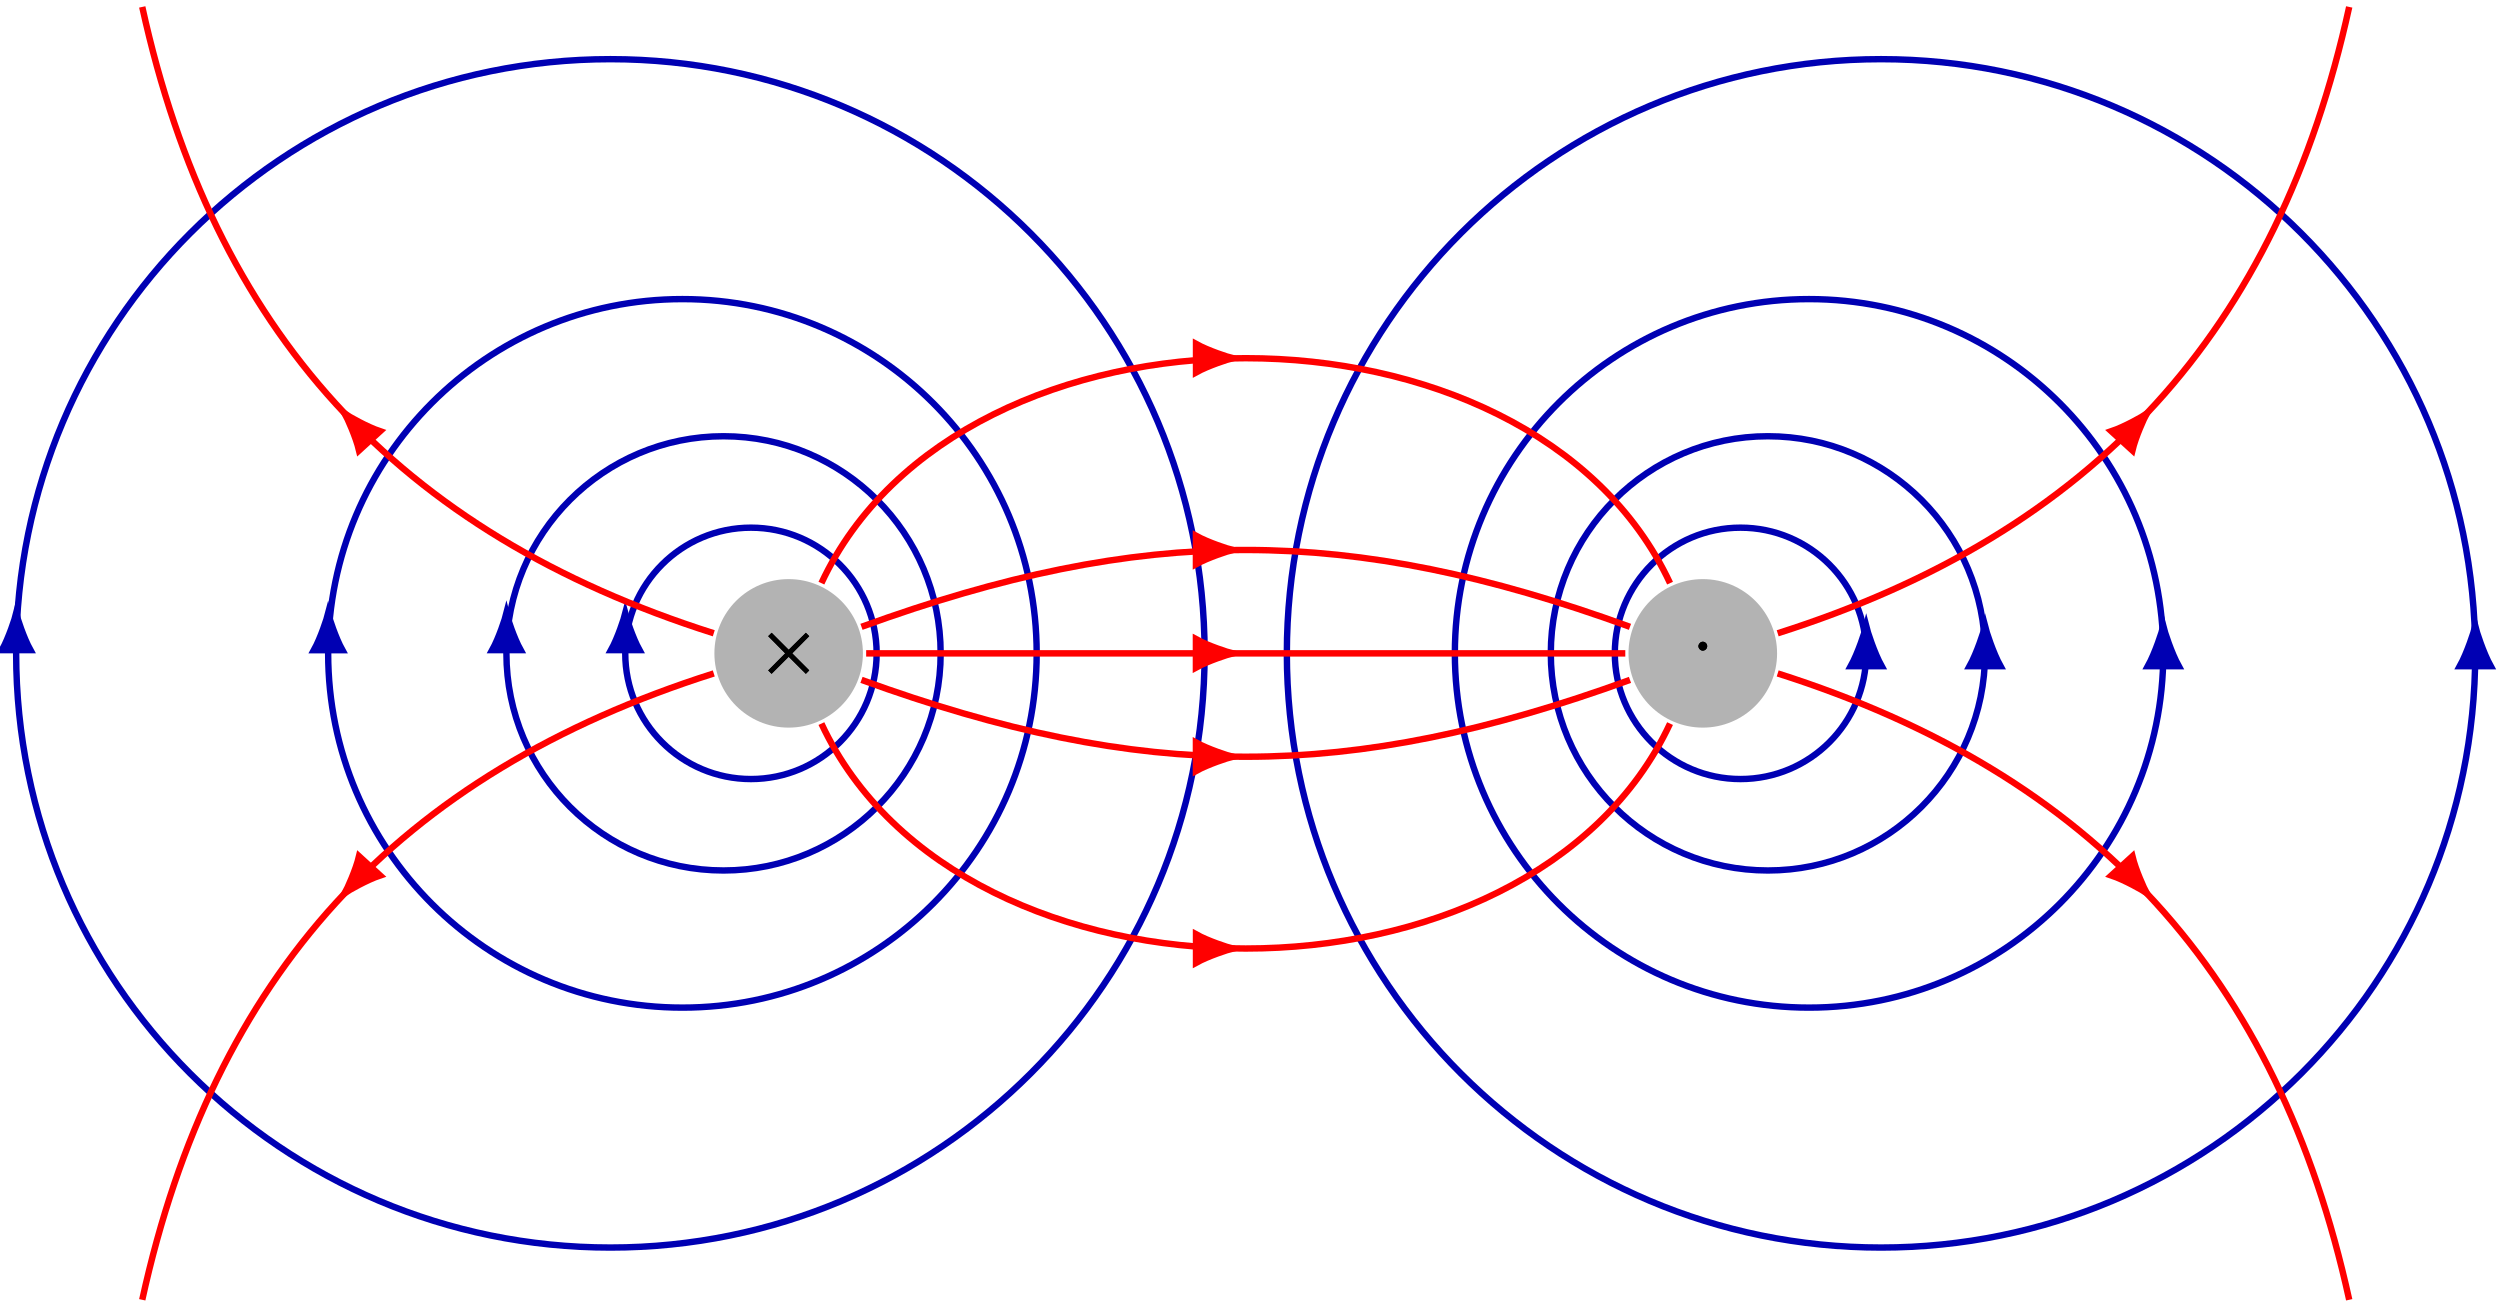
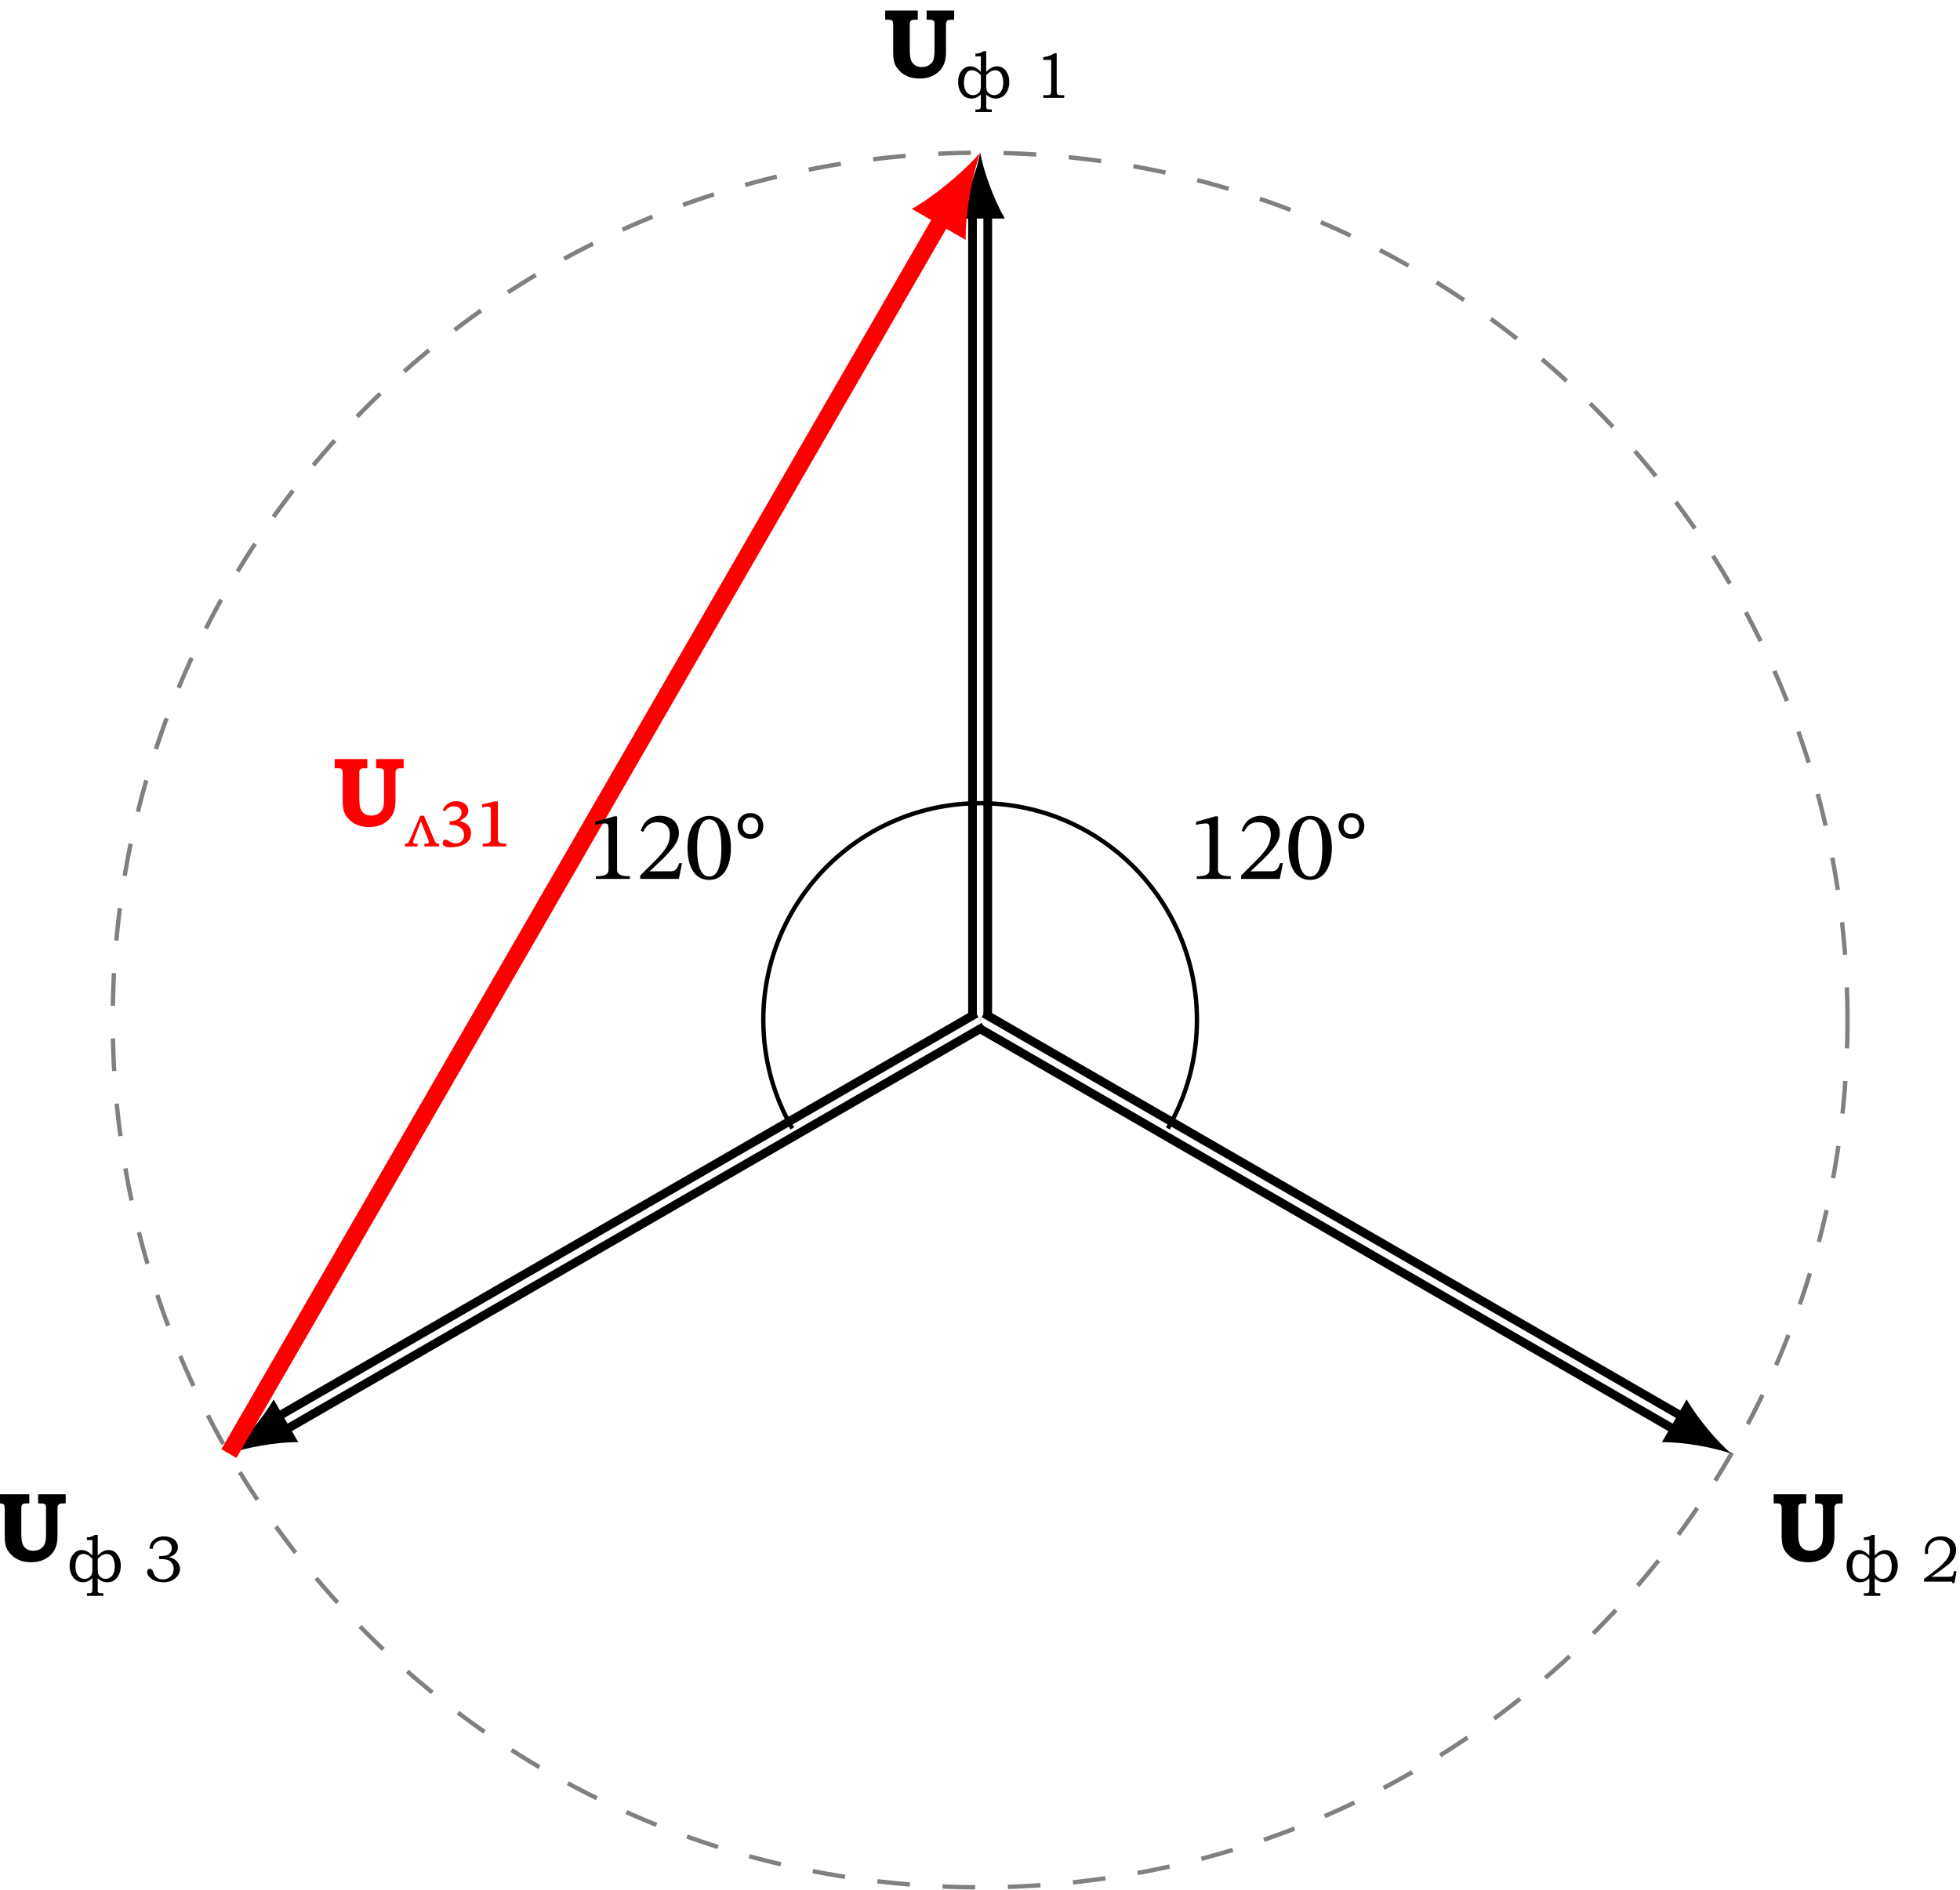
- <svg xmlns="http://www.w3.org/2000/svg" xmlns:xlink="http://www.w3.org/1999/xlink" width="310.086pt" height="161.542pt" viewBox="0 0 310.086 161.542" version="1.2">
+ <svg xmlns="http://www.w3.org/2000/svg" xmlns:xlink="http://www.w3.org/1999/xlink" width="179.352pt" height="172.954pt" viewBox="0 0 179.352 172.954" version="1.2">
  <defs>
    <g>
      <symbol overflow="visible" id="glyph0-0">
+         <path style="stroke:none;" d="M1.12 0l0-5.61l4.49 0l0 5.61zM1.27-.14l4.2 0l0-5.33l-4.2 0zM1.27-.14" />
+       </symbol>
+       <symbol overflow="visible" id="glyph0-1">
+         <path style="stroke:none;" d="M .16 -6.11 L 3.14 -6.11 L 3.14 -5.27 L 2.84 -5.27 C 2.72 -5.27 2.62 -5.25 2.56 -5.22 C 2.51 -5.19 2.47 -5.14 2.44 -5.08 C 2.41 -5.02 2.41 -4.89 2.41 -4.72 L 2.41 -2.48 C 2.41 -2.07 2.45 -1.75 2.53 -1.55 C 2.61 -1.35 2.74 -1.2 2.91 -1.09 C 3.07 -.99 3.27 -.94 3.52 -.94 C 3.75 -.94 3.97 -.99 4.16 -1.11 C 4.34 -1.22 4.47 -1.37 4.55 -1.55 C 4.63 -1.73 4.67 -2.03 4.67 -2.44 L 4.67 -4.89 C 4.67 -4.99 4.66 -5.07 4.64 -5.11 C 4.6 -5.17 4.55 -5.21 4.5 -5.23 C 4.46 -5.25 4.35 -5.27 4.19 -5.27 L 3.95 -5.27 L 3.95 -6.11 L 6.47 -6.11 L 6.47 -5.27 L 6.28 -5.27 C 6.08 -5.27 5.96 -5.25 5.91 -5.23 C 5.84 -5.19 5.8 -5.14 5.77 -5.08 C 5.73 -5.04 5.72 -4.91 5.72 -4.72 L 5.72 -2.3 C 5.72 -1.86 5.66 -1.49 5.53 -1.19 C 5.35 -.78 5.07 -.46 4.67 -.23 C 4.29 0 3.83 .11 3.3 .11 C 2.92 .11 2.58 .05 2.28 -.06 C 1.98 -.18 1.72 -.34 1.5 -.56 C 1.28 -.78 1.12 -1.01 1.03 -1.25 C .94 -1.49 .89 -1.84 .89 -2.3 L .89 -4.66 C .89 -4.88 .88 -5.02 .86 -5.08 C .84 -5.14 .8 -5.19 .75 -5.22 C .7 -5.25 .59 -5.27 .44 -5.27 L .16 -5.27 Z M .16 -6.11" />
+       </symbol>
+       <symbol overflow="visible" id="glyph1-0">
+         <path style="stroke:none;" d="M.75 0l0-3.73l2.98 0l0 3.73zM.84-.09l2.8 0l0-3.55l-2.8 0zM.84-.09" />
+       </symbol>
+       <symbol overflow="visible" id="glyph1-1">
+         <path style="stroke:none;" d="M 1.78 1.06 L 1.91 1.06 C 2.04 1.06 2.13 1.05 2.17 1.03 C 2.21 1.01 2.24 .98 2.25 .94 C 2.27 .89 2.28 .79 2.28 .62 L 2.28 -.31 C 2.02 -.06 1.73 .06 1.42 .06 C 1.05 .06 .76 -.08 .53 -.38 C .31 -.66 .2 -1.03 .2 -1.47 C .2 -1.88 .3 -2.22 .52 -2.48 C .72 -2.75 .99 -2.89 1.31 -2.89 C 1.63 -2.89 1.96 -2.72 2.28 -2.39 L 2.28 -3.8 L 1.78 -3.8 L 1.78 -4.05 C 2.05 -4.05 2.3 -4.12 2.53 -4.28 L 2.77 -4.28 L 2.77 -2.39 C 3.09 -2.72 3.41 -2.89 3.75 -2.89 C 4.09 -2.89 4.36 -2.75 4.56 -2.48 C 4.77 -2.21 4.88 -1.88 4.88 -1.47 C 4.88 -1.04 4.77 -.68 4.55 -.38 C 4.33 -.08 4.02 .06 3.64 .06 C 3.32 .06 3.02 -.06 2.77 -.31 L 2.77 .66 C 2.77 .8 2.77 .89 2.78 .94 C 2.8 .98 2.83 1.01 2.88 1.03 C 2.93 1.05 3.04 1.06 3.2 1.06 L 3.28 1.06 L 3.28 1.3 L 1.78 1.3 Z M 2.28 -2.09 C 2 -2.38 1.73 -2.53 1.47 -2.53 C 1.22 -2.53 1.03 -2.42 .91 -2.2 C .79 -1.99 .73 -1.72 .73 -1.39 C .73 -1.02 .81 -.73 .97 -.53 C 1.12 -.34 1.32 -.25 1.56 -.25 C 1.72 -.25 1.86 -.29 1.98 -.38 C 2.11 -.47 2.19 -.57 2.22 -.67 C 2.26 -.77 2.28 -.91 2.28 -1.09 Z M 2.77 -2.09 L 2.77 -1.09 C 2.77 -.91 2.79 -.77 2.83 -.67 C 2.87 -.57 2.95 -.47 3.08 -.38 C 3.2 -.29 3.34 -.25 3.48 -.25 C 3.72 -.25 3.92 -.34 4.08 -.53 C 4.24 -.73 4.33 -1.02 4.33 -1.39 C 4.33 -1.64 4.29 -1.85 4.22 -2.03 C 4.16 -2.22 4.07 -2.35 3.95 -2.42 C 3.85 -2.49 3.73 -2.53 3.59 -2.53 C 3.32 -2.53 3.05 -2.38 2.77 -2.09 Z M 2.77 -2.09" />
+       </symbol>
+       <symbol overflow="visible" id="glyph1-2">
+         <path style="stroke:none;" d="M 2.02 -4.08 L 2.23 -4.08 L 2.23 -.69 C 2.23 -.53 2.24 -.43 2.27 -.38 C 2.29 -.33 2.32 -.3 2.36 -.28 C 2.41 -.26 2.5 -.25 2.64 -.25 L 2.92 -.25 L 2.92 0 L 1 0 L 1 -.25 L 1.31 -.25 C 1.46 -.25 1.55 -.26 1.59 -.28 C 1.63 -.3 1.66 -.34 1.69 -.39 C 1.72 -.45 1.73 -.55 1.73 -.69 L 1.73 -3.47 L 1 -3.47 L 1 -3.72 C 1.41 -3.78 1.74 -3.9 2.02 -4.08 Z M 2.02 -4.08" />
+       </symbol>
+       <symbol overflow="visible" id="glyph1-3">
+         <path style="stroke:none;" d="M .67 -2.55 L .39 -2.5 C .38 -2.64 .38 -2.76 .38 -2.84 C .38 -3.07 .44 -3.29 .56 -3.48 C .69 -3.69 .86 -3.85 1.08 -3.97 C 1.3 -4.08 1.56 -4.14 1.84 -4.14 C 2.12 -4.14 2.37 -4.09 2.58 -3.98 C 2.79 -3.88 2.95 -3.73 3.06 -3.55 C 3.18 -3.36 3.23 -3.14 3.23 -2.89 C 3.23 -2.69 3.2 -2.5 3.12 -2.33 C 3.05 -2.15 2.93 -1.97 2.77 -1.8 C 2.65 -1.66 2.41 -1.46 2.03 -1.19 C 1.57 -.84 1.22 -.59 .97 -.44 L 2.48 -.44 C 2.67 -.44 2.79 -.45 2.84 -.48 C 2.91 -.52 2.97 -.62 3 -.78 L 3.02 -.95 L 3.27 -.95 L 3.08 .14 L 2.89 .14 L 2.86 0 L .3 0 L .3 -.25 L .77 -.59 C 1.12 -.86 1.38 -1.07 1.55 -1.2 C 1.86 -1.46 2.09 -1.69 2.25 -1.88 C 2.41 -2.07 2.52 -2.24 2.58 -2.39 C 2.64 -2.55 2.67 -2.7 2.67 -2.86 C 2.67 -3.14 2.58 -3.36 2.41 -3.53 C 2.23 -3.71 2 -3.8 1.72 -3.8 C 1.52 -3.8 1.34 -3.75 1.17 -3.67 C 1.02 -3.59 .89 -3.46 .8 -3.3 C .7 -3.14 .66 -2.97 .66 -2.8 C .66 -2.72 .66 -2.64 .67 -2.55 Z M .67 -2.55" />
+       </symbol>
+       <symbol overflow="visible" id="glyph1-4">
+         <path style="stroke:none;" d="M .8 -2.98 L .52 -3.03 C .54 -3.24 .59 -3.41 .67 -3.55 C .79 -3.73 .94 -3.88 1.14 -3.98 C 1.35 -4.09 1.58 -4.14 1.84 -4.14 C 2.1 -4.14 2.33 -4.09 2.53 -4 C 2.73 -3.91 2.88 -3.8 2.97 -3.64 C 3.07 -3.48 3.12 -3.32 3.12 -3.14 C 3.12 -2.98 3.08 -2.84 3 -2.72 C 2.93 -2.6 2.82 -2.49 2.67 -2.39 C 2.57 -2.33 2.43 -2.27 2.27 -2.22 C 2.44 -2.2 2.59 -2.16 2.7 -2.09 C 2.89 -2 3.04 -1.87 3.14 -1.7 C 3.25 -1.54 3.31 -1.35 3.31 -1.14 C 3.31 -.82 3.16 -.54 2.88 -.3 C 2.59 -.05 2.23 .06 1.78 .06 C 1.34 .06 .97 -.05 .67 -.28 C .42 -.48 .3 -.68 .3 -.89 C .3 -.97 .32 -1.04 .36 -1.09 C .41 -1.14 .48 -1.17 .56 -1.17 C .64 -1.17 .72 -1.13 .78 -1.06 C .81 -1.03 .85 -.94 .89 -.8 C .95 -.61 1.05 -.46 1.2 -.36 C 1.35 -.25 1.52 -.2 1.73 -.2 C 1.93 -.2 2.1 -.24 2.25 -.33 C 2.41 -.41 2.52 -.52 2.61 -.67 C 2.69 -.83 2.73 -1 2.73 -1.19 C 2.73 -1.33 2.7 -1.46 2.64 -1.58 C 2.58 -1.7 2.49 -1.8 2.38 -1.89 C 2.28 -1.95 2.16 -1.99 2.03 -2.02 C 1.89 -2.05 1.77 -2.06 1.66 -2.06 L 1.39 -2.06 L 1.39 -2.34 L 1.56 -2.34 C 1.73 -2.34 1.89 -2.36 2.05 -2.39 C 2.2 -2.43 2.33 -2.52 2.42 -2.64 C 2.52 -2.77 2.56 -2.91 2.56 -3.08 C 2.56 -3.21 2.52 -3.33 2.45 -3.44 C 2.39 -3.55 2.3 -3.64 2.17 -3.7 C 2.05 -3.77 1.9 -3.8 1.73 -3.8 C 1.58 -3.8 1.43 -3.76 1.3 -3.69 C 1.16 -3.62 1.05 -3.54 .97 -3.42 C .88 -3.32 .83 -3.17 .8 -2.98 Z M .8 -2.98" />
+       </symbol>
+       <symbol overflow="visible" id="glyph1-5">
+         <path style="stroke:none;" d="M -.05 0 L -.05 -.25 C .08 -.25 .16 -.27 .22 -.31 C .28 -.36 .35 -.47 .42 -.64 L 1.36 -2.81 L 1.7 -2.81 L 2.64 -.59 C 2.68 -.48 2.73 -.39 2.8 -.33 C 2.86 -.27 2.95 -.25 3.08 -.25 L 3.08 0 L 1.73 0 L 1.73 -.25 L 1.81 -.25 C 1.94 -.25 2.02 -.26 2.06 -.28 C 2.11 -.3 2.14 -.34 2.14 -.41 C 2.14 -.45 2.12 -.52 2.08 -.64 L 1.41 -2.3 L .77 -.64 C .72 -.54 .7 -.46 .7 -.41 C .7 -.3 .79 -.25 .97 -.25 L 1.11 -.25 L 1.11 0 Z M -.05 0" />
+       </symbol>
+       <symbol overflow="visible" id="glyph2-0">
+         <path style="stroke:none;" d="M 3.56 1.02 L 3.56 -4.7 L .06 -4.7 L .06 1.02 Z M 3.25 .69 L .36 .69 L .36 -4.39 L 3.25 -4.39 Z M 1.92 -1.02 L 1.92 -1.11 C 1.92 -1.77 2.88 -2.23 2.88 -3.11 C 2.88 -3.73 2.36 -4 1.77 -4 C 1.17 -4 .75 -3.66 .75 -3.17 C .75 -2.89 .88 -2.77 1.06 -2.77 C 1.2 -2.77 1.33 -2.84 1.33 -3.02 C 1.33 -3.25 1.2 -3.25 1.2 -3.45 C 1.2 -3.64 1.36 -3.78 1.72 -3.78 C 2.09 -3.78 2.34 -3.56 2.34 -3.09 C 2.34 -2.17 1.67 -1.95 1.67 -1.17 L 1.67 -1.02 Z M 2.14 -.28 C 2.14 -.47 2.02 -.64 1.81 -.64 C 1.58 -.64 1.45 -.48 1.45 -.28 C 1.45 -.09 1.56 .05 1.8 .05 C 2.02 .05 2.14 -.09 2.14 -.28 Z M 2.14 -.28" />
+       </symbol>
+       <symbol overflow="visible" id="glyph2-1">
+         <path style="stroke:none;" d="M .56 -3.2 C .75 -3.53 1.05 -3.67 1.39 -3.67 C 1.78 -3.67 2.08 -3.48 2.08 -3.12 C 2.08 -2.59 1.59 -2.31 1.14 -2.31 L 1 -2.31 L 1 -1.97 L 1.16 -1.97 C 1.81 -1.97 2.31 -1.64 2.31 -1.08 C 2.31 -.44 1.86 -.28 1.52 -.28 C 1.33 -.28 1.28 -.31 1 -.45 C .77 -.59 .7 -.62 .64 -.62 C .42 -.62 .36 -.44 .36 -.31 C .36 -.11 .48 .08 1.09 .08 C 2.05 .08 2.95 -.28 2.95 -1.23 C 2.95 -1.84 2.48 -2.19 1.97 -2.31 L 1.97 -2.36 C 2.39 -2.61 2.7 -2.84 2.7 -3.28 C 2.7 -3.81 2.22 -4.14 1.56 -4.14 C 1.05 -4.14 .59 -3.86 .36 -3.31 Z M .56 -3.2" />
+       </symbol>
+       <symbol overflow="visible" id="glyph2-2">
+         <path style="stroke:none;" d="M 2.83 0 L 2.83 -.25 C 2.27 -.25 2.06 -.34 2.06 -.66 L 2.06 -4.12 L 1.72 -4.12 L .61 -3.84 L .61 -3.58 C .72 -3.59 1.03 -3.64 1.16 -3.64 C 1.36 -3.64 1.41 -3.55 1.41 -3.31 L 1.41 -.66 C 1.41 -.36 1.25 -.25 .66 -.25 L .66 0 Z M 2.83 0" />
+       </symbol>
+       <symbol overflow="visible" id="glyph2-3">
+         <path style="stroke:none;" d="M 2.73 -1.62 C 2.73 -2.36 2.19 -2.8 1.55 -2.8 C .88 -2.8 .38 -2.34 .38 -1.62 C .38 -.89 .86 -.45 1.55 -.45 C 2.23 -.45 2.73 -.91 2.73 -1.62 Z M 2.27 -1.62 C 2.27 -1.12 1.95 -.86 1.55 -.86 C 1.16 -.86 .84 -1.12 .84 -1.62 C .84 -2.11 1.16 -2.41 1.55 -2.41 C 1.95 -2.41 2.27 -2.12 2.27 -1.62 Z M 2.27 -1.62" />
+       </symbol>
+       <symbol overflow="visible" id="glyph3-0">
        <path style="stroke:none;" d="M 5.34 1.52 L 5.34 -7.05 L .09 -7.05 L .09 1.52 Z M 4.88 1.05 L .55 1.05 L .55 -6.58 L 4.88 -6.58 Z M 2.88 -1.53 L 2.88 -1.67 C 2.88 -2.64 4.31 -3.34 4.31 -4.66 C 4.31 -5.59 3.53 -6 2.66 -6 C 1.75 -6 1.12 -5.48 1.12 -4.77 C 1.12 -4.34 1.3 -4.14 1.59 -4.14 C 1.8 -4.14 1.98 -4.25 1.98 -4.53 C 1.98 -4.88 1.8 -4.88 1.8 -5.17 C 1.8 -5.45 2.05 -5.66 2.58 -5.66 C 3.14 -5.66 3.5 -5.34 3.5 -4.64 C 3.5 -3.25 2.52 -2.92 2.52 -1.77 L 2.52 -1.53 Z M 3.2 -.44 C 3.2 -.7 3.02 -.95 2.7 -.95 C 2.38 -.95 2.17 -.72 2.17 -.44 C 2.17 -.14 2.34 .08 2.7 .08 C 3.02 .08 3.2 -.14 3.2 -.44 Z M 3.2 -.44" />
      </symbol>
-       <symbol overflow="visible" id="glyph0-1">
-         <path style="stroke:none;" d="M5.78-.2l-2.11-2.11l2.11-2.13l-.42-.42l-2.13 2.11l-2.11-2.11l-.43.42l2.11 2.13l-2.11 2.12l.42.42l2.12-2.12l2.13 2.12zM5.78-.2" />
+       <symbol overflow="visible" id="glyph3-1">
+         <path style="stroke:none;" d="M 3.83 0 L 3.83 -.25 C 3 -.25 2.66 -.41 2.66 -.86 L 2.66 -5.73 L 2.41 -5.73 L .66 -5.23 L .66 -4.94 C .94 -5.03 1.41 -5.08 1.58 -5.08 C 1.8 -5.08 1.88 -4.95 1.88 -4.64 L 1.88 -.86 C 1.88 -.41 1.56 -.25 .72 -.25 L .72 0 Z M 3.83 0" />
      </symbol>
-       <symbol overflow="visible" id="glyph0-2">
-         <path style="stroke:none;" d="M 1.86 -2.33 C 1.86 -2.62 1.61 -2.88 1.31 -2.88 C 1.02 -2.88 .77 -2.59 .77 -2.33 C .77 -2.05 1.02 -1.77 1.31 -1.77 C 1.61 -1.77 1.86 -2.03 1.86 -2.33 Z M 1.86 -2.33" />
+       <symbol overflow="visible" id="glyph3-2">
+         <path style="stroke:none;" d="M 4.16 -1.44 L 3.91 -1.44 C 3.69 -.89 3.58 -.7 3.11 -.7 L 1.86 -.7 L 1.23 -.69 L 1.23 -.72 L 2.41 -1.84 C 3.36 -2.81 3.88 -3.42 3.88 -4.22 C 3.88 -5.17 3.17 -5.78 2.16 -5.78 C 1.28 -5.78 .67 -5.28 .39 -4.41 L .61 -4.31 C .94 -4.98 1.34 -5.19 1.92 -5.19 C 2.61 -5.19 3.05 -4.77 3.05 -4.09 C 3.05 -3.14 2.59 -2.58 1.7 -1.67 L .34 -.31 L .34 0 L 3.88 0 Z M 4.16 -1.44" />
+       </symbol>
+       <symbol overflow="visible" id="glyph3-3">
+         <path style="stroke:none;" d="M 4.2 -2.84 C 4.2 -4.69 3.39 -5.77 2.23 -5.77 C .94 -5.77 .23 -4.58 .23 -2.88 C .23 -1.28 .77 .09 2.22 .09 C 3.62 .09 4.2 -1.31 4.2 -2.84 Z M 3.33 -2.8 C 3.33 -1.06 2.92 -.22 2.22 -.22 C 1.5 -.22 1.11 -1.08 1.11 -2.83 C 1.11 -4.59 1.5 -5.45 2.2 -5.45 C 2.94 -5.45 3.33 -4.61 3.33 -2.8 Z M 3.33 -2.8" />
      </symbol>
    </g>
    <clipPath id="clip1">
-       <path d="M0 0l161 0l0 161.31l-161 0zM0 0" />
+       <path d="M4 8l171 0l0 164.93l-171 0zM4 8" />
    </clipPath>
    <clipPath id="clip2">
-       <path d="M148 0l161.63 0l0 161.31l-161.63 0zM148 0" />
+       <path d="M58 62l121.03 0l0 100l-121.03 0zM58 62" />
    </clipPath>
    <clipPath id="clip3">
-       <path d="M293 66l16.63 0l0 28l-16.63 0zM293 66" />
-     </clipPath>
-     <clipPath id="clip4">
-       <path d="M209 72l94 0l0 89.31l-94 0zM209 72" />
-     </clipPath>
-     <clipPath id="clip5">
-       <path d="M6 72l94 0l0 89.31l-94 0zM6 72" />
+       <path d="M176 140l3.03 0l0 5l-3.03 0zM176 140" />
    </clipPath>
  </defs>
  <g id="surface1">
-     <path style=" stroke:none;fill-rule:nonzero;fill:rgb(70%,70%,70%);fill-opacity:1;" d="M 107.03 81.04 C 107.03 75.95 102.91 71.83 97.82 71.83 C 92.73 71.83 88.61 75.95 88.61 81.04 C 88.61 86.13 92.73 90.25 97.82 90.25 C 102.91 90.25 107.03 86.13 107.03 81.04 Z M 107.03 81.04" />
+     <g clip-path="url(#clip1)" clip-rule="nonzero">
+       <path style="fill:none;stroke-width:0.399;stroke-linecap:butt;stroke-linejoin:miter;stroke:rgb(50%,50%,50%);stroke-opacity:1;stroke-dasharray:2.989,2.989;stroke-miterlimit:10;" d="M 79.37 0 C 79.37 43.84 43.84 79.37 0 79.37 C -43.84 79.37 -79.37 43.84 -79.37 0 C -79.37 -43.84 -43.84 -79.37 0 -79.37 C 43.84 -79.37 79.37 -43.84 79.37 0 Z M 79.37 0" transform="matrix(1,0,0,-1,89.687,93.348)" />
+     </g>
+     <path style="fill:none;stroke-width:2.192;stroke-linecap:butt;stroke-linejoin:miter;stroke:rgb(0%,0%,0%);stroke-opacity:1;stroke-miterlimit:10;" d="M0 0l0 73.95" transform="matrix(1,0,0,-1,89.687,93.348)" />
+     <path style="fill:none;stroke-width:0.598;stroke-linecap:butt;stroke-linejoin:miter;stroke:rgb(100%,100%,100%);stroke-opacity:1;stroke-miterlimit:10;" d="M0 0l0 73.95" transform="matrix(1,0,0,-1,89.687,93.348)" />
+     <path style=" stroke:none;fill-rule:nonzero;fill:rgb(0%,0%,0%);fill-opacity:1;" d="M 89.69 13.98 C 89.39 15.58 88.48 18.19 87.43 20 L 91.95 20 C 90.89 18.19 89.99 15.58 89.69 13.98" />
    <g style="fill:rgb(0%,0%,0%);fill-opacity:1;">
-       <use xlink:href="#glyph0-1" x="94.592" y="83.348" />
-     </g>
-     <path style=" stroke:none;fill-rule:nonzero;fill:rgb(70%,70%,70%);fill-opacity:1;" d="M 220.42 81.04 C 220.42 75.95 216.29 71.83 211.21 71.83 C 206.12 71.83 201.99 75.95 201.99 81.04 C 201.99 86.13 206.12 90.25 211.21 90.25 C 216.29 90.25 220.42 86.13 220.42 81.04 Z M 220.42 81.04" />
-     <g style="fill:rgb(0%,0%,0%);fill-opacity:1;">
-       <use xlink:href="#glyph0-2" x="209.892" y="82.474" />
+       <use xlink:href="#glyph0-1" x="80.842" y="7.075" />
    </g>
    <g style="fill:rgb(0%,0%,0%);fill-opacity:1;">
-       <use xlink:href="#glyph0-1" x="94.592" y="83.348" />
+       <use xlink:href="#glyph1-1" x="87.475" y="8.958" />
    </g>
    <g style="fill:rgb(0%,0%,0%);fill-opacity:1;">
-       <use xlink:href="#glyph0-2" x="209.892" y="82.474" />
+       <use xlink:href="#glyph1-2" x="94.463" y="8.958" />
    </g>
-     <path style="fill:none;stroke-width:0.797;stroke-linecap:butt;stroke-linejoin:miter;stroke:rgb(0%,0%,70%);stroke-opacity:1;stroke-miterlimit:10;" d="M -45.78 0 C -45.78 8.61 -52.76 15.59 -61.37 15.59 C -69.98 15.59 -76.96 8.61 -76.96 0 C -76.96 -8.61 -69.98 -15.59 -61.37 -15.59 C -52.76 -15.59 -45.78 -8.61 -45.78 0 Z M -45.78 0" transform="matrix(1,0,0,-1,154.513,81.039)" />
-     <path style="fill-rule:nonzero;fill:rgb(0%,0%,70%);fill-opacity:1;stroke-width:0.797;stroke-linecap:butt;stroke-linejoin:miter;stroke:rgb(0%,0%,70%);stroke-opacity:1;stroke-miterlimit:10;" d="M -4.53 0 C -3.98 .14 -1.53 .92 0 1.77 L 0 -1.77 C -1.53 -.92 -3.98 -.14 -4.53 0 Z M -4.53 0" transform="matrix(-0.00002,0.99998,0.99998,0.00002,77.55255,80.64017)" />
-     <path style="fill:none;stroke-width:0.797;stroke-linecap:butt;stroke-linejoin:miter;stroke:rgb(0%,0%,70%);stroke-opacity:1;stroke-miterlimit:10;" d="M 76.96 0 C 76.96 8.61 69.98 15.59 61.37 15.59 C 52.76 15.59 45.78 8.61 45.78 0 C 45.78 -8.61 52.76 -15.59 61.37 -15.59 C 69.98 -15.59 76.96 -8.61 76.96 0 Z M 76.96 0" transform="matrix(1,0,0,-1,154.513,81.039)" />
-     <path style="fill-rule:nonzero;fill:rgb(0%,0%,70%);fill-opacity:1;stroke-width:0.797;stroke-linecap:butt;stroke-linejoin:miter;stroke:rgb(0%,0%,70%);stroke-opacity:1;stroke-miterlimit:10;" d="M 4.93 0 C 4.33 .15 1.66 1 0 1.92 L 0 -1.92 C 1.66 -1 4.33 -.15 4.93 0 Z M 4.93 0" transform="matrix(0,-1,-1,0,231.4735,82.63304)" />
-     <path style="fill:none;stroke-width:0.797;stroke-linecap:butt;stroke-linejoin:miter;stroke:rgb(0%,0%,70%);stroke-opacity:1;stroke-miterlimit:10;" d="M -37.84 0 C -37.84 14.87 -49.9 26.93 -64.77 26.93 C -79.65 26.93 -91.7 14.87 -91.7 0 C -91.7 -14.87 -79.65 -26.93 -64.77 -26.93 C -49.9 -26.93 -37.84 -14.87 -37.84 0 Z M -37.84 0" transform="matrix(1,0,0,-1,154.513,81.039)" />
-     <path style="fill-rule:nonzero;fill:rgb(0%,0%,70%);fill-opacity:1;stroke-width:0.797;stroke-linecap:butt;stroke-linejoin:miter;stroke:rgb(0%,0%,70%);stroke-opacity:1;stroke-miterlimit:10;" d="M -4.54 0 C -3.98 .14 -1.53 .92 0 1.77 L 0 -1.77 C -1.53 -.92 -3.98 -.14 -4.54 0 Z M -4.54 0" transform="matrix(0,1,1,0,62.81268,80.64049)" />
-     <path style="fill:none;stroke-width:0.797;stroke-linecap:butt;stroke-linejoin:miter;stroke:rgb(0%,0%,70%);stroke-opacity:1;stroke-miterlimit:10;" d="M 91.7 0 C 91.7 14.87 79.64 26.93 64.77 26.93 C 49.9 26.93 37.84 14.87 37.84 0 C 37.84 -14.87 49.9 -26.93 64.77 -26.93 C 79.64 -26.93 91.7 -14.87 91.7 0 Z M 91.7 0" transform="matrix(1,0,0,-1,154.513,81.039)" />
-     <path style="fill-rule:nonzero;fill:rgb(0%,0%,70%);fill-opacity:1;stroke-width:0.797;stroke-linecap:butt;stroke-linejoin:miter;stroke:rgb(0%,0%,70%);stroke-opacity:1;stroke-miterlimit:10;" d="M 4.93 0 C 4.33 .15 1.66 1 0 1.92 L 0 -1.92 C 1.66 -1 4.33 -.15 4.93 0 Z M 4.93 0" transform="matrix(-0.00002,-0.99998,-0.99998,0.00002,246.2133,82.63241)" />
-     <path style="fill:none;stroke-width:0.797;stroke-linecap:butt;stroke-linejoin:miter;stroke:rgb(0%,0%,70%);stroke-opacity:1;stroke-miterlimit:10;" d="M -25.93 0 C -25.93 24.27 -45.61 43.94 -69.87 43.94 C -94.14 43.94 -113.81 24.27 -113.81 0 C -113.81 -24.27 -94.14 -43.94 -69.87 -43.94 C -45.61 -43.94 -25.93 -24.27 -25.93 0 Z M -25.93 0" transform="matrix(1,0,0,-1,154.513,81.039)" />
-     <path style="fill-rule:nonzero;fill:rgb(0%,0%,70%);fill-opacity:1;stroke-width:0.797;stroke-linecap:butt;stroke-linejoin:miter;stroke:rgb(0%,0%,70%);stroke-opacity:1;stroke-miterlimit:10;" d="M -4.53 0 C -3.98 .14 -1.53 .92 0 1.77 L 0 -1.77 C -1.53 -.92 -3.98 -.14 -4.53 0 Z M -4.53 0" transform="matrix(0.00002,0.99998,0.99998,-0.00002,40.7021,80.64155)" />
-     <path style="fill:none;stroke-width:0.797;stroke-linecap:butt;stroke-linejoin:miter;stroke:rgb(0%,0%,70%);stroke-opacity:1;stroke-miterlimit:10;" d="M 113.81 0 C 113.81 24.27 94.14 43.94 69.87 43.94 C 45.61 43.94 25.94 24.27 25.94 0 C 25.94 -24.27 45.61 -43.94 69.87 -43.94 C 94.14 -43.94 113.81 -24.27 113.81 0 Z M 113.81 0" transform="matrix(1,0,0,-1,154.513,81.039)" />
-     <path style="fill-rule:nonzero;fill:rgb(0%,0%,70%);fill-opacity:1;stroke-width:0.797;stroke-linecap:butt;stroke-linejoin:miter;stroke:rgb(0%,0%,70%);stroke-opacity:1;stroke-miterlimit:10;" d="M 4.93 0 C 4.33 .15 1.66 1 0 1.92 L 0 -1.92 C 1.66 -1 4.33 -.15 4.93 0 Z M 4.93 0" transform="matrix(-0.00002,-0.99998,-0.99998,0.00002,268.3239,82.63196)" />
-     <g clip-path="url(#clip1)" clip-rule="nonzero">
-       <path style="fill:none;stroke-width:0.797;stroke-linecap:butt;stroke-linejoin:miter;stroke:rgb(0%,0%,70%);stroke-opacity:1;stroke-miterlimit:10;" d="M -5.1 0 C -5.1 40.7 -38.1 73.7 -78.8 73.7 C -119.51 73.7 -152.51 40.7 -152.51 0 C -152.51 -40.7 -119.51 -73.7 -78.8 -73.7 C -38.1 -73.7 -5.1 -40.7 -5.1 0 Z M -5.1 0" transform="matrix(1,0,0,-1,154.513,81.039)" />
+     <g clip-path="url(#clip2)" clip-rule="nonzero">
+       <path style="fill:none;stroke-width:2.192;stroke-linecap:butt;stroke-linejoin:miter;stroke:rgb(0%,0%,0%);stroke-opacity:1;stroke-miterlimit:10;" d="M0 0l64.05-36.98" transform="matrix(1,0,0,-1,89.687,93.348)" />
    </g>
-     <path style="fill-rule:nonzero;fill:rgb(0%,0%,70%);fill-opacity:1;stroke-width:0.797;stroke-linecap:butt;stroke-linejoin:miter;stroke:rgb(0%,0%,70%);stroke-opacity:1;stroke-miterlimit:10;" d="M -4.54 0 C -3.98 .14 -1.53 .92 0 1.77 L 0 -1.77 C -1.53 -.92 -3.98 -.14 -4.54 0 Z M -4.54 0" transform="matrix(0,1,1,0,2.009,80.64049)" />
-     <g clip-path="url(#clip2)" clip-rule="nonzero">
-       <path style="fill:none;stroke-width:0.797;stroke-linecap:butt;stroke-linejoin:miter;stroke:rgb(0%,0%,70%);stroke-opacity:1;stroke-miterlimit:10;" d="M 152.5 0 C 152.5 40.7 119.51 73.7 78.8 73.7 C 38.1 73.7 5.1 40.7 5.1 0 C 5.1 -40.7 38.1 -73.7 78.8 -73.7 C 119.51 -73.7 152.5 -40.7 152.5 0 Z M 152.5 0" transform="matrix(1,0,0,-1,154.513,81.039)" />
+     <path style="fill:none;stroke-width:0.598;stroke-linecap:butt;stroke-linejoin:miter;stroke:rgb(100%,100%,100%);stroke-opacity:1;stroke-miterlimit:10;" d="M0 0l64.05-36.98" transform="matrix(1,0,0,-1,89.687,93.348)" />
+     <path style=" stroke:none;fill-rule:nonzero;fill:rgb(0%,0%,0%);fill-opacity:1;" d="M 158.42 133.03 C 157.18 131.97 155.38 129.88 154.34 128.07 L 152.08 131.98 C 154.17 131.97 156.88 132.49 158.42 133.03" />
+     <g style="fill:rgb(0%,0%,0%);fill-opacity:1;">
+       <use xlink:href="#glyph0-1" x="162.143" y="142.86" />
    </g>
-     <path style=" stroke:none;fill-rule:nonzero;fill:rgb(0%,0%,70%);fill-opacity:1;" d="M 307.02 77.7 C 306.87 78.3 306.02 80.97 305.09 82.63 L 308.94 82.63 C 308.02 80.97 307.17 78.3 307.02 77.7 Z M 307.02 77.7" />
+     <g style="fill:rgb(0%,0%,0%);fill-opacity:1;">
+       <use xlink:href="#glyph1-1" x="168.776" y="144.743" />
+     </g>
    <g clip-path="url(#clip3)" clip-rule="nonzero">
-       <path style="fill:none;stroke-width:0.797;stroke-linecap:butt;stroke-linejoin:miter;stroke:rgb(0%,0%,70%);stroke-opacity:1;stroke-miterlimit:10;" d="M 4.93 0 C 4.33 .15 1.66 1 0 1.92 L 0 -1.92 C 1.66 -1 4.33 -.15 4.93 0 Z M 4.93 0" transform="matrix(-0.00002,-0.99998,-0.99998,0.00002,307.017,82.63122)" />
+       <g style="fill:rgb(0%,0%,0%);fill-opacity:1;">
+         <use xlink:href="#glyph1-3" x="175.764" y="144.743" />
+       </g>
    </g>
-     <path style="fill:none;stroke-width:0.797;stroke-linecap:butt;stroke-linejoin:miter;stroke:rgb(100%,0%,0%);stroke-opacity:1;stroke-miterlimit:10;" d="M -52.63 -8.71 C -35.28 -45.91 35.28 -45.91 52.63 -8.71" transform="matrix(1,0,0,-1,154.513,81.039)" />
-     <path style="fill-rule:nonzero;fill:rgb(100%,0%,0%);fill-opacity:1;stroke-width:0.797;stroke-linecap:butt;stroke-linejoin:miter;stroke:rgb(100%,0%,0%);stroke-opacity:1;stroke-miterlimit:10;" d="M 4.53 0 C 3.98 .14 1.53 .92 0 1.77 L 0 -1.77 C 1.53 -.92 3.98 -.14 4.53 0 Z M 4.53 0" transform="matrix(0.99998,-0.0001,-0.0001,-0.99998,148.3463,117.6527)" />
-     <path style="fill:none;stroke-width:0.797;stroke-linecap:butt;stroke-linejoin:miter;stroke:rgb(100%,0%,0%);stroke-opacity:1;stroke-miterlimit:10;" d="M -47.66 -3.29 C -12.73 -16 12.73 -16 47.66 -3.29" transform="matrix(1,0,0,-1,154.513,81.039)" />
-     <path style="fill-rule:nonzero;fill:rgb(100%,0%,0%);fill-opacity:1;stroke-width:0.797;stroke-linecap:butt;stroke-linejoin:miter;stroke:rgb(100%,0%,0%);stroke-opacity:1;stroke-miterlimit:10;" d="M 4.53 0 C 3.98 .14 1.53 .92 0 1.77 L 0 -1.77 C 1.53 -.92 3.98 -.14 4.53 0 Z M 4.53 0" transform="matrix(1,0,0,-1,148.3362,93.86143)" />
-     <path style="fill:none;stroke-width:0.797;stroke-linecap:butt;stroke-linejoin:miter;stroke:rgb(100%,0%,0%);stroke-opacity:1;stroke-miterlimit:10;" d="M -47.08 0 C -10.36 0 10.36 0 47.08 0" transform="matrix(1,0,0,-1,154.513,81.039)" />
-     <path style="fill-rule:nonzero;fill:rgb(100%,0%,0%);fill-opacity:1;stroke-width:0.797;stroke-linecap:butt;stroke-linejoin:miter;stroke:rgb(100%,0%,0%);stroke-opacity:1;stroke-miterlimit:10;" d="M 4.53 0 C 3.98 .14 1.53 .92 0 1.77 L 0 -1.77 C 1.53 -.92 3.98 -.14 4.53 0 Z M 4.53 0" transform="matrix(1,0,0,-1,148.3348,81.039)" />
-     <path style="fill:none;stroke-width:0.797;stroke-linecap:butt;stroke-linejoin:miter;stroke:rgb(100%,0%,0%);stroke-opacity:1;stroke-miterlimit:10;" d="M -47.66 3.29 C -12.73 16 12.73 16 47.66 3.29" transform="matrix(1,0,0,-1,154.513,81.039)" />
-     <path style="fill-rule:nonzero;fill:rgb(100%,0%,0%);fill-opacity:1;stroke-width:0.797;stroke-linecap:butt;stroke-linejoin:miter;stroke:rgb(100%,0%,0%);stroke-opacity:1;stroke-miterlimit:10;" d="M 4.53 0 C 3.98 .14 1.53 .92 0 1.77 L 0 -1.77 C 1.53 -.92 3.98 -.14 4.53 0 Z M 4.53 0" transform="matrix(1,0,0,-1,148.3362,68.21657)" />
-     <path style="fill:none;stroke-width:0.797;stroke-linecap:butt;stroke-linejoin:miter;stroke:rgb(100%,0%,0%);stroke-opacity:1;stroke-miterlimit:10;" d="M -52.63 8.71 C -35.28 45.91 35.28 45.91 52.63 8.71" transform="matrix(1,0,0,-1,154.513,81.039)" />
-     <path style="fill-rule:nonzero;fill:rgb(100%,0%,0%);fill-opacity:1;stroke-width:0.797;stroke-linecap:butt;stroke-linejoin:miter;stroke:rgb(100%,0%,0%);stroke-opacity:1;stroke-miterlimit:10;" d="M 4.53 0 C 3.98 .14 1.53 .92 0 1.77 L 0 -1.77 C 1.53 -.92 3.98 -.14 4.53 0 Z M 4.53 0" transform="matrix(0.99998,0.0001,0.0001,-0.99998,148.3463,44.42525)" />
-     <path style="fill:none;stroke-width:0.797;stroke-linecap:butt;stroke-linejoin:miter;stroke:rgb(100%,0%,0%);stroke-opacity:1;stroke-miterlimit:10;" d="M 65.98 2.49 C 105.24 14.96 128.04 39.94 136.87 80.18" transform="matrix(1,0,0,-1,154.513,81.039)" />
-     <path style="fill-rule:nonzero;fill:rgb(100%,0%,0%);fill-opacity:1;stroke-width:0.797;stroke-linecap:butt;stroke-linejoin:miter;stroke:rgb(100%,0%,0%);stroke-opacity:1;stroke-miterlimit:10;" d="M 4.53 0 C 3.98 .14 1.53 .92 0 1.77 L 0 -1.77 C 1.53 -.92 3.98 -.14 4.53 0 Z M 4.53 0" transform="matrix(0.67401,-0.73863,-0.73863,-0.67401,263.1833,54.6825)" />
-     <g clip-path="url(#clip4)" clip-rule="nonzero">
-       <path style="fill:none;stroke-width:0.797;stroke-linecap:butt;stroke-linejoin:miter;stroke:rgb(100%,0%,0%);stroke-opacity:1;stroke-miterlimit:10;" d="M 65.98 -2.49 C 105.24 -14.96 128.04 -39.94 136.87 -80.18" transform="matrix(1,0,0,-1,154.513,81.039)" />
+     <path style="fill:none;stroke-width:2.192;stroke-linecap:butt;stroke-linejoin:miter;stroke:rgb(0%,0%,0%);stroke-opacity:1;stroke-miterlimit:10;" d="M0 0l-64.05-36.98" transform="matrix(1,0,0,-1,89.687,93.348)" />
+     <path style="fill:none;stroke-width:0.598;stroke-linecap:butt;stroke-linejoin:miter;stroke:rgb(100%,100%,100%);stroke-opacity:1;stroke-miterlimit:10;" d="M0 0l-64.05-36.98" transform="matrix(1,0,0,-1,89.687,93.348)" />
+     <path style=" stroke:none;fill-rule:nonzero;fill:rgb(0%,0%,0%);fill-opacity:1;" d="M 20.95 133.03 C 22.49 132.49 25.2 131.97 27.29 131.98 L 25.04 128.07 C 24 129.88 22.19 131.97 20.95 133.03" />
+     <g style="fill:rgb(0%,0%,0%);fill-opacity:1;">
+       <use xlink:href="#glyph0-1" x="-0.459" y="142.86" />
    </g>
-     <path style="fill-rule:nonzero;fill:rgb(100%,0%,0%);fill-opacity:1;stroke-width:0.797;stroke-linecap:butt;stroke-linejoin:miter;stroke:rgb(100%,0%,0%);stroke-opacity:1;stroke-miterlimit:10;" d="M 4.53 0 C 3.98 .14 1.53 .92 0 1.77 L 0 -1.77 C 1.53 -.92 3.98 -.14 4.53 0 Z M 4.53 0" transform="matrix(0.67401,0.73863,0.73863,-0.67401,263.1833,107.3955)" />
-     <path style="fill:none;stroke-width:0.797;stroke-linecap:butt;stroke-linejoin:miter;stroke:rgb(100%,0%,0%);stroke-opacity:1;stroke-miterlimit:10;" d="M -65.98 2.49 C -105.24 14.96 -128.04 39.94 -136.87 80.18" transform="matrix(1,0,0,-1,154.513,81.039)" />
-     <path style="fill-rule:nonzero;fill:rgb(100%,0%,0%);fill-opacity:1;stroke-width:0.797;stroke-linecap:butt;stroke-linejoin:miter;stroke:rgb(100%,0%,0%);stroke-opacity:1;stroke-miterlimit:10;" d="M 4.54 0 C 3.98 .14 1.53 .92 0 1.77 L 0 -1.77 C 1.53 -.92 3.98 -.14 4.54 0 Z M 4.54 0" transform="matrix(-0.67401,-0.73863,-0.73863,0.67401,45.84271,54.6825)" />
-     <g clip-path="url(#clip5)" clip-rule="nonzero">
-       <path style="fill:none;stroke-width:0.797;stroke-linecap:butt;stroke-linejoin:miter;stroke:rgb(100%,0%,0%);stroke-opacity:1;stroke-miterlimit:10;" d="M -65.98 -2.49 C -105.24 -14.96 -128.04 -39.94 -136.87 -80.18" transform="matrix(1,0,0,-1,154.513,81.039)" />
+     <g style="fill:rgb(0%,0%,0%);fill-opacity:1;">
+       <use xlink:href="#glyph1-1" x="6.173" y="144.743" />
    </g>
-     <path style="fill-rule:nonzero;fill:rgb(100%,0%,0%);fill-opacity:1;stroke-width:0.797;stroke-linecap:butt;stroke-linejoin:miter;stroke:rgb(100%,0%,0%);stroke-opacity:1;stroke-miterlimit:10;" d="M 4.54 0 C 3.98 .14 1.53 .92 0 1.77 L 0 -1.77 C 1.53 -.92 3.98 -.14 4.54 0 Z M 4.54 0" transform="matrix(-0.67401,0.73863,0.73863,0.67401,45.84271,107.3955)" />
+     <g style="fill:rgb(0%,0%,0%);fill-opacity:1;">
+       <use xlink:href="#glyph1-4" x="13.161" y="144.743" />
+     </g>
+     <path style="fill:none;stroke-width:1.594;stroke-linecap:butt;stroke-linejoin:miter;stroke:rgb(100%,0%,0%);stroke-opacity:1;stroke-miterlimit:10;" d="M-68.74-39.68l65.33 113.15" transform="matrix(1,0,0,-1,89.687,93.348)" />
+     <path style=" stroke:none;fill-rule:nonzero;fill:rgb(100%,0%,0%);fill-opacity:1;" d="M 89.69 13.98 C 88.35 15.54 85.73 17.81 83.44 19.12 L 88.36 21.95 C 88.35 19.32 89 15.92 89.69 13.98" />
+     <g style="fill:rgb(100%,0%,0%);fill-opacity:1;">
+       <use xlink:href="#glyph0-1" x="30.468" y="75.579" />
+     </g>
+     <g style="fill:rgb(100%,0%,0%);fill-opacity:1;">
+       <use xlink:href="#glyph1-5" x="37.101" y="77.462" />
+     </g>
+     <g style="fill:rgb(100%,0%,0%);fill-opacity:1;">
+       <use xlink:href="#glyph2-1" x="40.151" y="77.462" />
+       <use xlink:href="#glyph2-2" x="43.504" y="77.462" />
+     </g>
+     <path style="fill:none;stroke-width:0.399;stroke-linecap:butt;stroke-linejoin:miter;stroke:rgb(0%,0%,0%);stroke-opacity:1;stroke-miterlimit:10;" d="M 0 19.84 C -10.96 19.84 -19.84 10.96 -19.84 0 C -19.84 -3.48 -18.93 -6.91 -17.18 -9.92" transform="matrix(1,0,0,-1,89.687,93.348)" />
+     <g style="fill:rgb(0%,0%,0%);fill-opacity:1;">
+       <use xlink:href="#glyph3-1" x="53.805" y="80.438" />
+       <use xlink:href="#glyph3-2" x="58.243" y="80.438" />
+       <use xlink:href="#glyph3-3" x="62.682" y="80.438" />
+     </g>
+     <g style="fill:rgb(0%,0%,0%);fill-opacity:1;">
+       <use xlink:href="#glyph2-3" x="67.12" y="77.21" />
+     </g>
+     <path style="fill:none;stroke-width:0.399;stroke-linecap:butt;stroke-linejoin:miter;stroke:rgb(0%,0%,0%);stroke-opacity:1;stroke-miterlimit:10;" d="M 0 19.84 C 10.96 19.84 19.84 10.96 19.84 0 C 19.84 -3.48 18.93 -6.91 17.18 -9.92" transform="matrix(1,0,0,-1,89.687,93.348)" />
+     <g style="fill:rgb(0%,0%,0%);fill-opacity:1;">
+       <use xlink:href="#glyph3-1" x="108.793" y="80.438" />
+       <use xlink:href="#glyph3-2" x="113.231" y="80.438" />
+       <use xlink:href="#glyph3-3" x="117.67" y="80.438" />
+     </g>
+     <g style="fill:rgb(0%,0%,0%);fill-opacity:1;">
+       <use xlink:href="#glyph2-3" x="122.109" y="77.21" />
+     </g>
  </g>
</svg>
